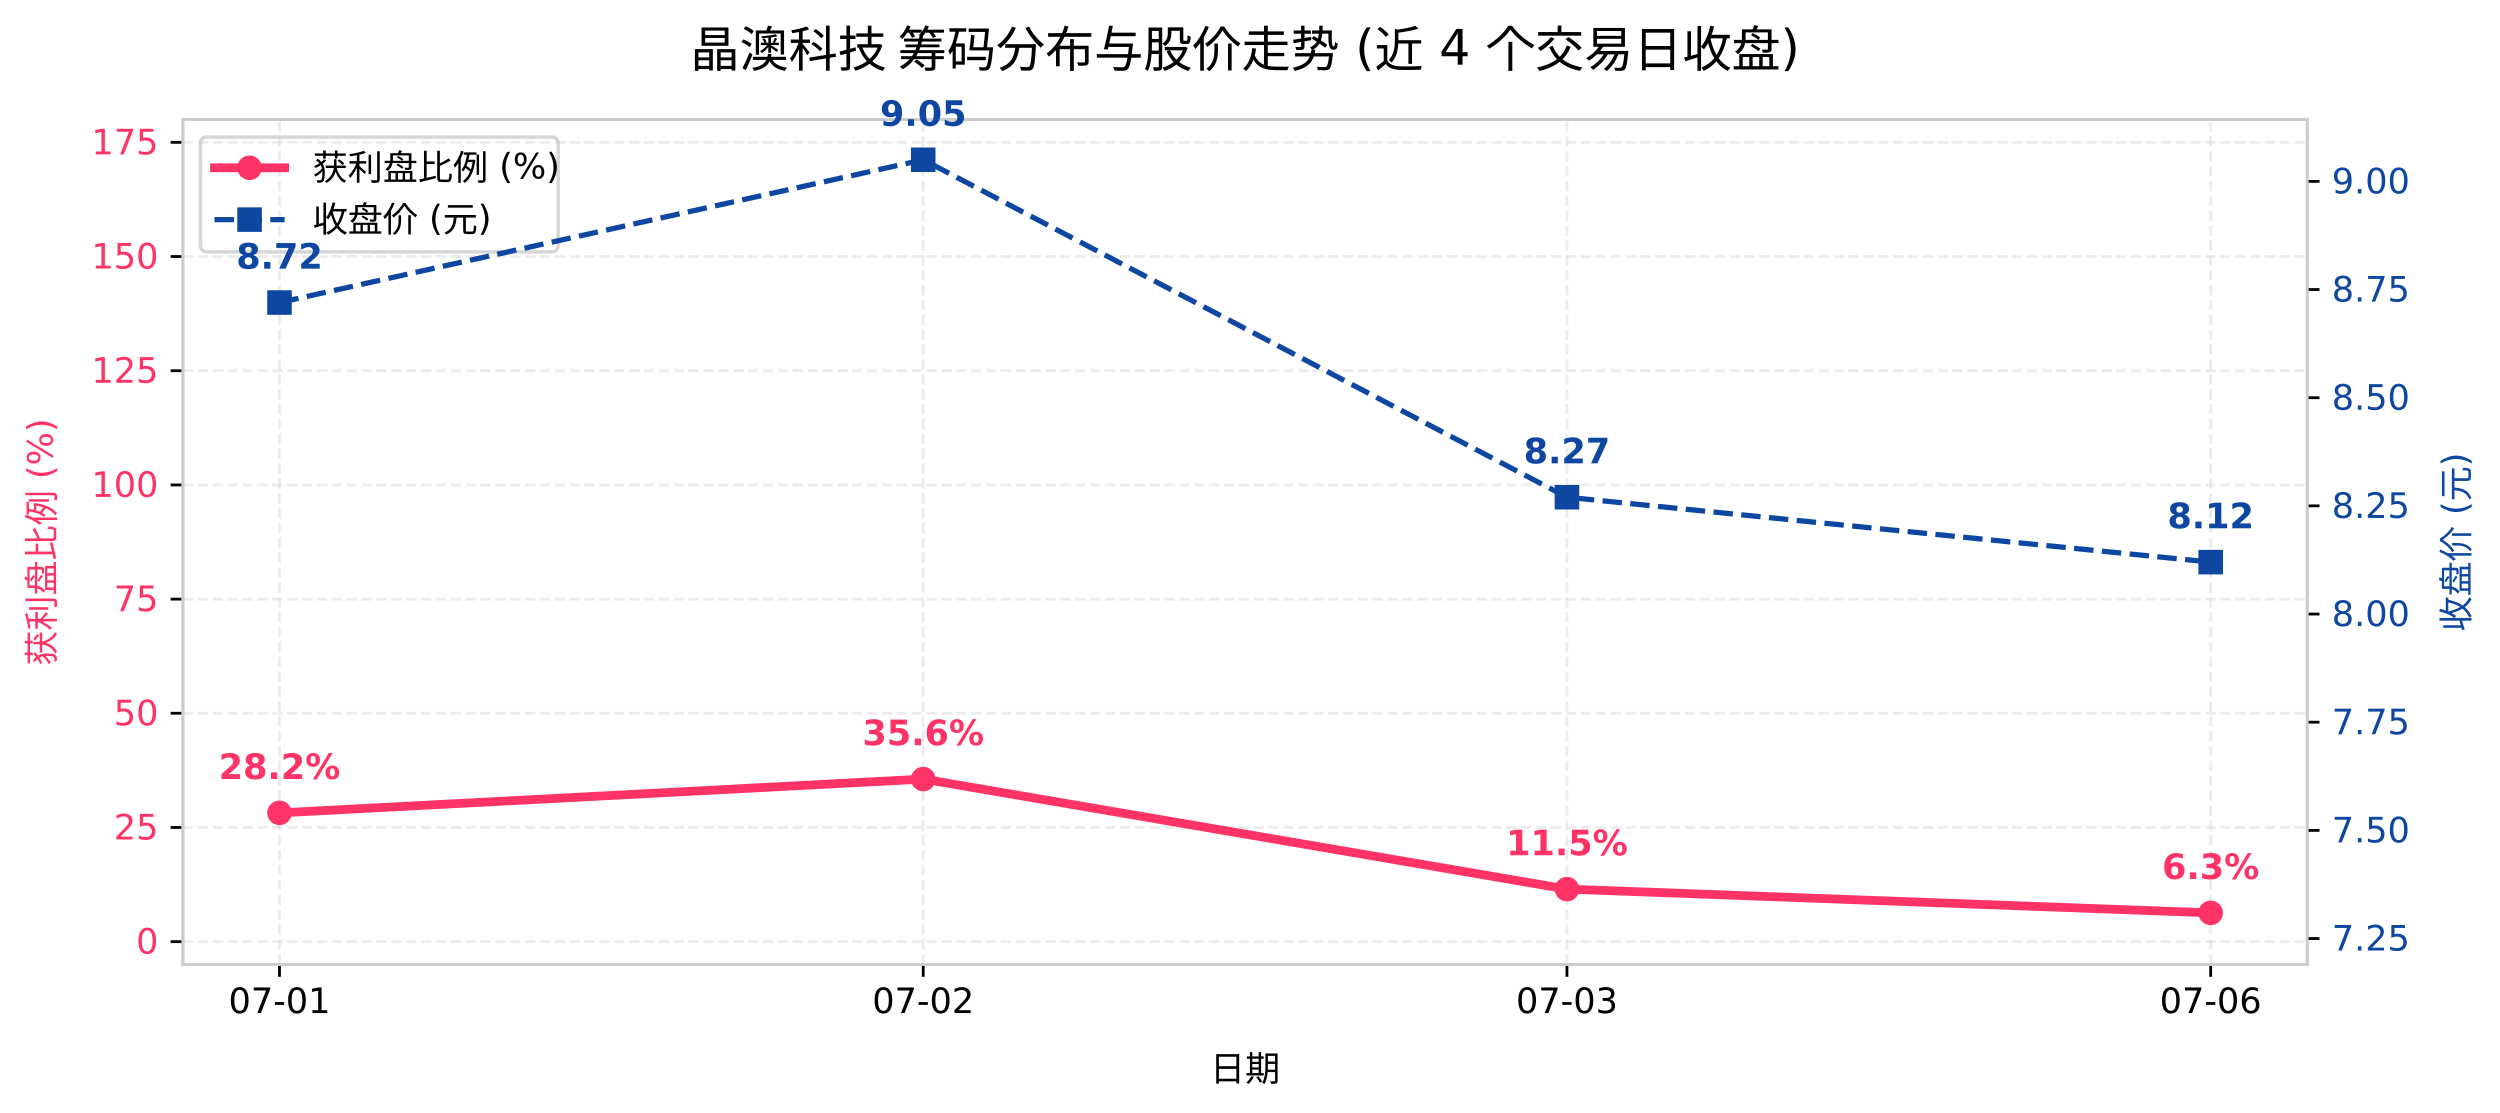
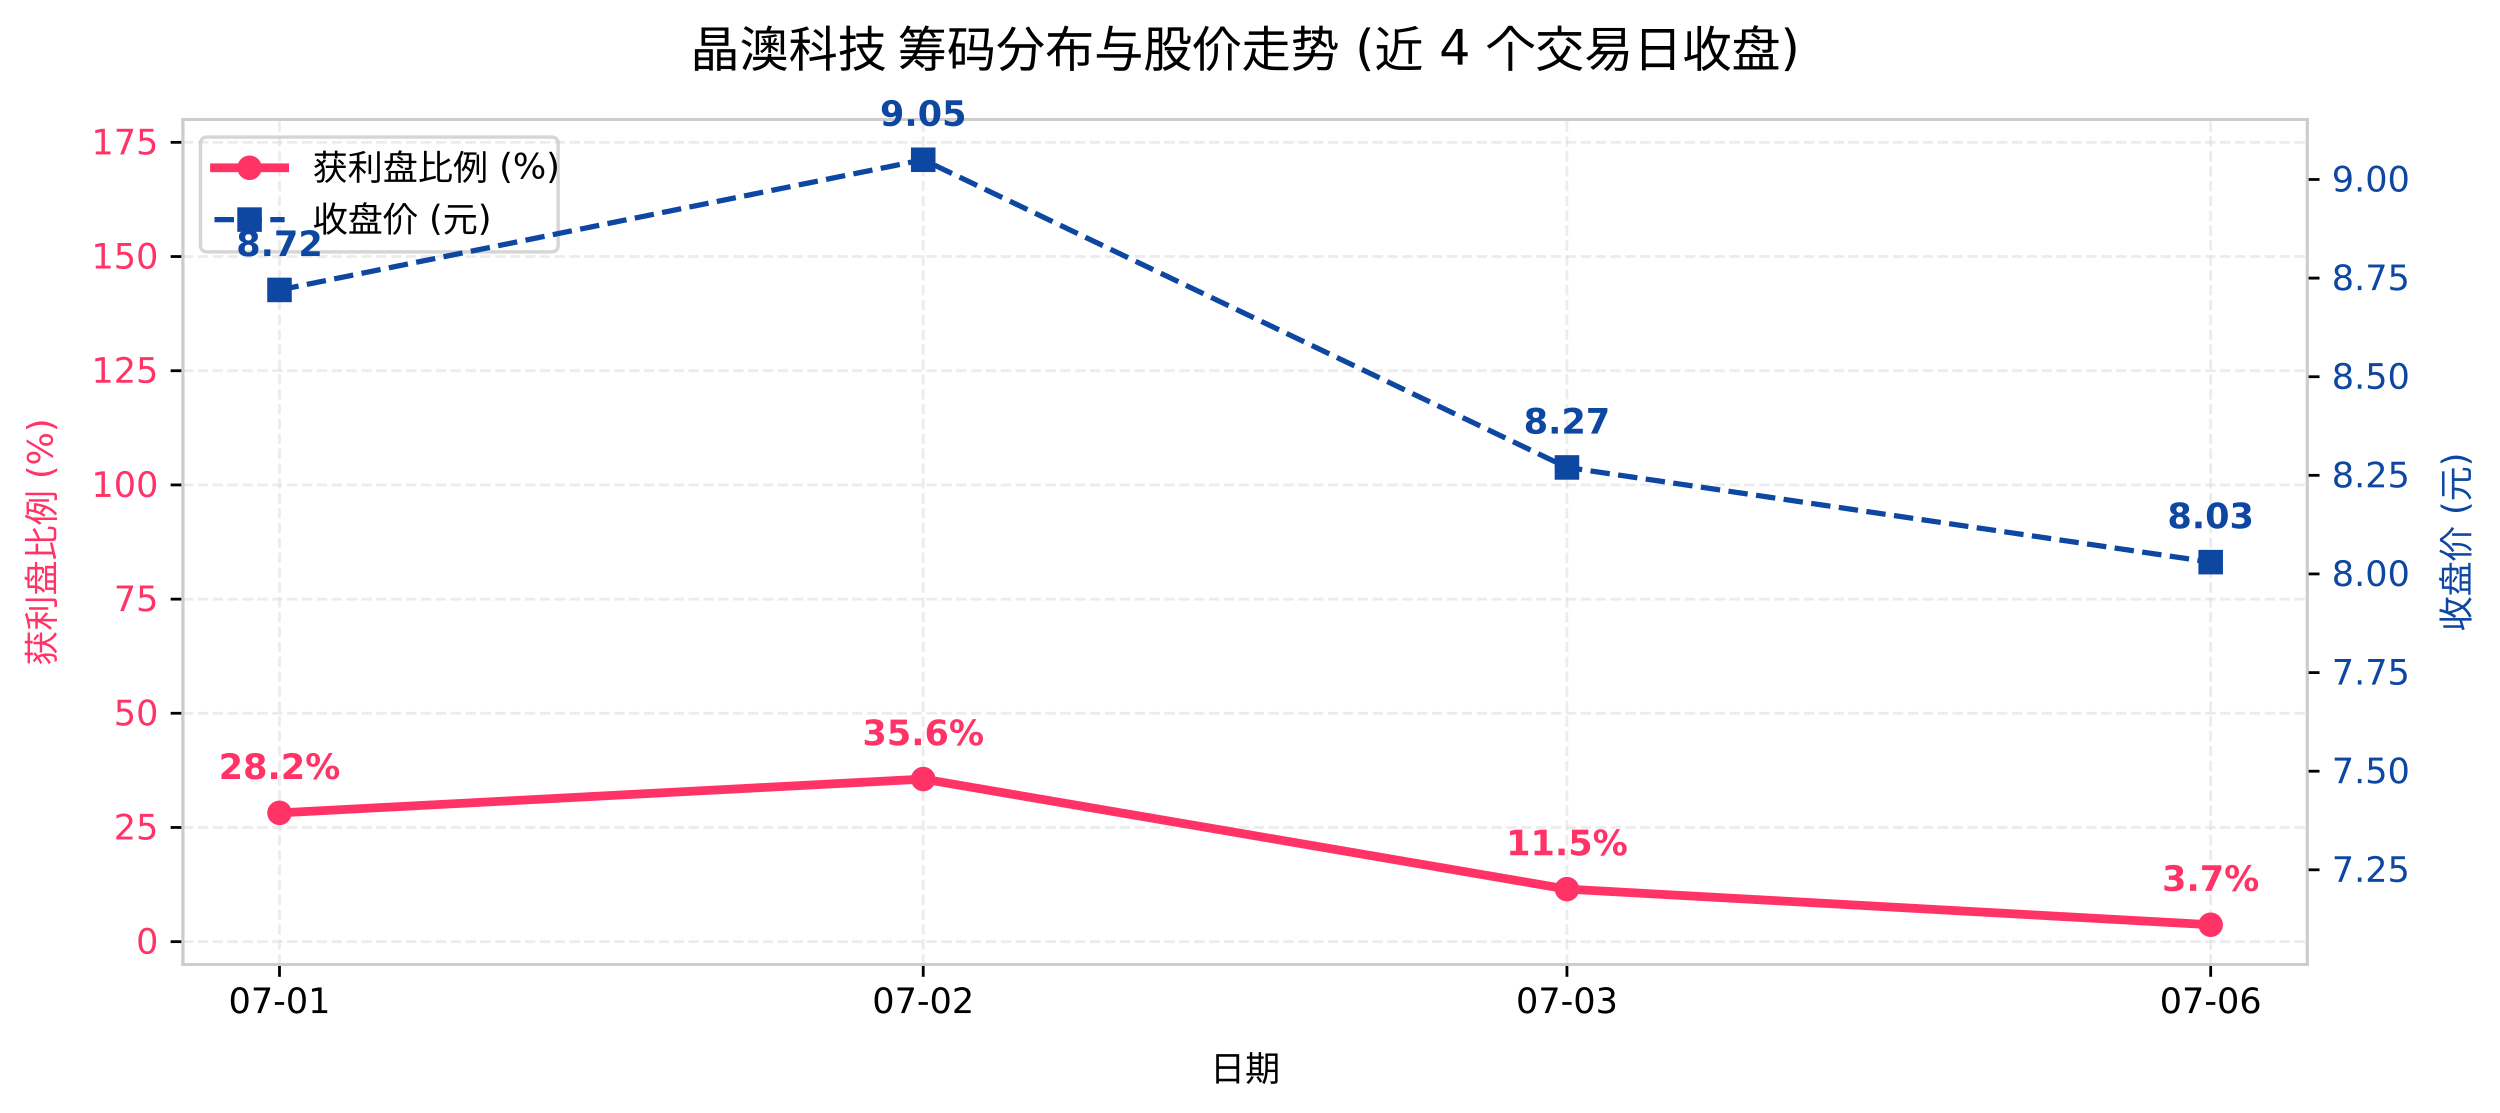
<svg xmlns="http://www.w3.org/2000/svg" xmlns:xlink="http://www.w3.org/1999/xlink" width="712.848pt" height="317.148pt" viewBox="0 0 712.848 317.148" version="1.1">
  <defs>
    <style type="text/css">*{stroke-linejoin: round; stroke-linecap: butt}</style>
  </defs>
  <g id="figure_1">
    <g id="patch_1">
      <path d="M 0 317.148  L 712.848 317.148  L 712.848 0  L 0 0  L 0 317.148  z " style="fill: none" />
    </g>
    <g id="axes_1">
      <g id="patch_2">
        <path d="M 52.163 275.017  L 657.883 275.017  L 657.883 34.08  L 52.163 34.08  L 52.163 275.017  z " style="fill: none" />
      </g>
      <g id="matplotlib.axis_1">
        <g id="xtick_1">
          <g id="line2d_1">
-             <path d="M 79.695 275.017  L 79.695 34.08  " clip-path="url(#p7a9f30eb45)" style="fill: none; stroke-dasharray: 2.96,1.28; stroke-dashoffset: 0; stroke: #e0e0e0; stroke-opacity: 0.6; stroke-width: 0.8" />
+             <path d="M 79.695 275.017  L 79.695 34.08  " clip-path="url(#pc506d1675e)" style="fill: none; stroke-dasharray: 2.96,1.28; stroke-dashoffset: 0; stroke: #e0e0e0; stroke-opacity: 0.6; stroke-width: 0.8" />
          </g>
          <g id="line2d_2">
            <defs>
-               <path id="m1a3f91d955" d="M 0 0  L 0 3.5  " style="stroke: #000000; stroke-width: 0.8" />
+               <path id="m7b9b523aff" d="M 0 0  L 0 3.5  " style="stroke: #000000; stroke-width: 0.8" />
            </defs>
            <g>
-               <use xlink:href="#m1a3f91d955" x="79.695" y="275.017" style="stroke: #000000; stroke-width: 0.8" />
+               <use xlink:href="#m7b9b523aff" x="79.695" y="275.017" style="stroke: #000000; stroke-width: 0.8" />
            </g>
          </g>
          <g id="text_1">
            <text style="font: 10px 'WenQuanYi Zen Hei', 'DejaVu Sans', 'Arial', sans-serif; text-anchor: middle" x="79.695" y="288.873" transform="rotate(-0 79.69523 288.8728)">07-01</text>
          </g>
        </g>
        <g id="xtick_2">
          <g id="line2d_3">
-             <path d="M 263.247 275.017  L 263.247 34.08  " clip-path="url(#p7a9f30eb45)" style="fill: none; stroke-dasharray: 2.96,1.28; stroke-dashoffset: 0; stroke: #e0e0e0; stroke-opacity: 0.6; stroke-width: 0.8" />
+             <path d="M 263.247 275.017  L 263.247 34.08  " clip-path="url(#pc506d1675e)" style="fill: none; stroke-dasharray: 2.96,1.28; stroke-dashoffset: 0; stroke: #e0e0e0; stroke-opacity: 0.6; stroke-width: 0.8" />
          </g>
          <g id="line2d_4">
            <g>
-               <use xlink:href="#m1a3f91d955" x="263.247" y="275.017" style="stroke: #000000; stroke-width: 0.8" />
+               <use xlink:href="#m7b9b523aff" x="263.247" y="275.017" style="stroke: #000000; stroke-width: 0.8" />
            </g>
          </g>
          <g id="text_2">
            <text style="font: 10px 'WenQuanYi Zen Hei', 'DejaVu Sans', 'Arial', sans-serif; text-anchor: middle" x="263.247" y="288.873" transform="rotate(-0 263.2467 288.8728)">07-02</text>
          </g>
        </g>
        <g id="xtick_3">
          <g id="line2d_5">
-             <path d="M 446.798 275.017  L 446.798 34.08  " clip-path="url(#p7a9f30eb45)" style="fill: none; stroke-dasharray: 2.96,1.28; stroke-dashoffset: 0; stroke: #e0e0e0; stroke-opacity: 0.6; stroke-width: 0.8" />
+             <path d="M 446.798 275.017  L 446.798 34.08  " clip-path="url(#pc506d1675e)" style="fill: none; stroke-dasharray: 2.96,1.28; stroke-dashoffset: 0; stroke: #e0e0e0; stroke-opacity: 0.6; stroke-width: 0.8" />
          </g>
          <g id="line2d_6">
            <g>
-               <use xlink:href="#m1a3f91d955" x="446.798" y="275.017" style="stroke: #000000; stroke-width: 0.8" />
+               <use xlink:href="#m7b9b523aff" x="446.798" y="275.017" style="stroke: #000000; stroke-width: 0.8" />
            </g>
          </g>
          <g id="text_3">
            <text style="font: 10px 'WenQuanYi Zen Hei', 'DejaVu Sans', 'Arial', sans-serif; text-anchor: middle" x="446.798" y="288.873" transform="rotate(-0 446.7983 288.8728)">07-03</text>
          </g>
        </g>
        <g id="xtick_4">
          <g id="line2d_7">
-             <path d="M 630.35 275.017  L 630.35 34.08  " clip-path="url(#p7a9f30eb45)" style="fill: none; stroke-dasharray: 2.96,1.28; stroke-dashoffset: 0; stroke: #e0e0e0; stroke-opacity: 0.6; stroke-width: 0.8" />
+             <path d="M 630.35 275.017  L 630.35 34.08  " clip-path="url(#pc506d1675e)" style="fill: none; stroke-dasharray: 2.96,1.28; stroke-dashoffset: 0; stroke: #e0e0e0; stroke-opacity: 0.6; stroke-width: 0.8" />
          </g>
          <g id="line2d_8">
            <g>
-               <use xlink:href="#m1a3f91d955" x="630.35" y="275.017" style="stroke: #000000; stroke-width: 0.8" />
+               <use xlink:href="#m7b9b523aff" x="630.35" y="275.017" style="stroke: #000000; stroke-width: 0.8" />
            </g>
          </g>
          <g id="text_4">
            <text style="font: 10px 'WenQuanYi Zen Hei', 'DejaVu Sans', 'Arial', sans-serif; text-anchor: middle" x="630.35" y="288.873" transform="rotate(-0 630.3498 288.8728)">07-06</text>
          </g>
        </g>
        <g id="text_5">
          <text style="font: 10px 'WenQuanYi Zen Hei', 'DejaVu Sans', 'Arial', sans-serif; text-anchor: middle" x="355.022" y="308.287" transform="rotate(-0 355.0225 308.2869)">日期</text>
        </g>
      </g>
      <g id="matplotlib.axis_2">
        <g id="ytick_1">
          <g id="line2d_9">
-             <path d="M 52.163 268.505  L 657.883 268.505  " clip-path="url(#p7a9f30eb45)" style="fill: none; stroke-dasharray: 2.96,1.28; stroke-dashoffset: 0; stroke: #e0e0e0; stroke-opacity: 0.6; stroke-width: 0.8" />
+             <path d="M 52.163 268.505  L 657.883 268.505  " clip-path="url(#pc506d1675e)" style="fill: none; stroke-dasharray: 2.96,1.28; stroke-dashoffset: 0; stroke: #e0e0e0; stroke-opacity: 0.6; stroke-width: 0.8" />
          </g>
          <g id="line2d_10">
            <defs>
-               <path id="mb8537d6955" d="M 0 0  L -3.5 0  " style="stroke: #000000; stroke-width: 0.8" />
+               <path id="mdefceb55d6" d="M 0 0  L -3.5 0  " style="stroke: #000000; stroke-width: 0.8" />
            </defs>
            <g>
-               <use xlink:href="#mb8537d6955" x="52.163" y="268.505" style="stroke: #000000; stroke-width: 0.8" />
+               <use xlink:href="#mdefceb55d6" x="52.163" y="268.505" style="stroke: #000000; stroke-width: 0.8" />
            </g>
          </g>
          <g id="text_6">
            <text style="fill: #ff3366; font: 10px 'WenQuanYi Zen Hei', 'DejaVu Sans', 'Arial', sans-serif; text-anchor: end" x="45.163" y="271.933" transform="rotate(-0 45.1625 271.9329)">0</text>
          </g>
        </g>
        <g id="ytick_2">
          <g id="line2d_11">
-             <path d="M 52.163 235.946  L 657.883 235.946  " clip-path="url(#p7a9f30eb45)" style="fill: none; stroke-dasharray: 2.96,1.28; stroke-dashoffset: 0; stroke: #e0e0e0; stroke-opacity: 0.6; stroke-width: 0.8" />
+             <path d="M 52.163 235.946  L 657.883 235.946  " clip-path="url(#pc506d1675e)" style="fill: none; stroke-dasharray: 2.96,1.28; stroke-dashoffset: 0; stroke: #e0e0e0; stroke-opacity: 0.6; stroke-width: 0.8" />
          </g>
          <g id="line2d_12">
            <g>
-               <use xlink:href="#mb8537d6955" x="52.163" y="235.946" style="stroke: #000000; stroke-width: 0.8" />
+               <use xlink:href="#mdefceb55d6" x="52.163" y="235.946" style="stroke: #000000; stroke-width: 0.8" />
            </g>
          </g>
          <g id="text_7">
            <text style="fill: #ff3366; font: 10px 'WenQuanYi Zen Hei', 'DejaVu Sans', 'Arial', sans-serif; text-anchor: end" x="45.163" y="239.374" transform="rotate(-0 45.1625 239.3739)">25</text>
          </g>
        </g>
        <g id="ytick_3">
          <g id="line2d_13">
-             <path d="M 52.163 203.387  L 657.883 203.387  " clip-path="url(#p7a9f30eb45)" style="fill: none; stroke-dasharray: 2.96,1.28; stroke-dashoffset: 0; stroke: #e0e0e0; stroke-opacity: 0.6; stroke-width: 0.8" />
+             <path d="M 52.163 203.387  L 657.883 203.387  " clip-path="url(#pc506d1675e)" style="fill: none; stroke-dasharray: 2.96,1.28; stroke-dashoffset: 0; stroke: #e0e0e0; stroke-opacity: 0.6; stroke-width: 0.8" />
          </g>
          <g id="line2d_14">
            <g>
-               <use xlink:href="#mb8537d6955" x="52.163" y="203.387" style="stroke: #000000; stroke-width: 0.8" />
+               <use xlink:href="#mdefceb55d6" x="52.163" y="203.387" style="stroke: #000000; stroke-width: 0.8" />
            </g>
          </g>
          <g id="text_8">
            <text style="fill: #ff3366; font: 10px 'WenQuanYi Zen Hei', 'DejaVu Sans', 'Arial', sans-serif; text-anchor: end" x="45.163" y="206.815" transform="rotate(-0 45.1625 206.815)">50</text>
          </g>
        </g>
        <g id="ytick_4">
          <g id="line2d_15">
-             <path d="M 52.163 170.828  L 657.883 170.828  " clip-path="url(#p7a9f30eb45)" style="fill: none; stroke-dasharray: 2.96,1.28; stroke-dashoffset: 0; stroke: #e0e0e0; stroke-opacity: 0.6; stroke-width: 0.8" />
+             <path d="M 52.163 170.828  L 657.883 170.828  " clip-path="url(#pc506d1675e)" style="fill: none; stroke-dasharray: 2.96,1.28; stroke-dashoffset: 0; stroke: #e0e0e0; stroke-opacity: 0.6; stroke-width: 0.8" />
          </g>
          <g id="line2d_16">
            <g>
-               <use xlink:href="#mb8537d6955" x="52.163" y="170.828" style="stroke: #000000; stroke-width: 0.8" />
+               <use xlink:href="#mdefceb55d6" x="52.163" y="170.828" style="stroke: #000000; stroke-width: 0.8" />
            </g>
          </g>
          <g id="text_9">
            <text style="fill: #ff3366; font: 10px 'WenQuanYi Zen Hei', 'DejaVu Sans', 'Arial', sans-serif; text-anchor: end" x="45.163" y="174.256" transform="rotate(-0 45.1625 174.256)">75</text>
          </g>
        </g>
        <g id="ytick_5">
          <g id="line2d_17">
-             <path d="M 52.163 138.269  L 657.883 138.269  " clip-path="url(#p7a9f30eb45)" style="fill: none; stroke-dasharray: 2.96,1.28; stroke-dashoffset: 0; stroke: #e0e0e0; stroke-opacity: 0.6; stroke-width: 0.8" />
+             <path d="M 52.163 138.269  L 657.883 138.269  " clip-path="url(#pc506d1675e)" style="fill: none; stroke-dasharray: 2.96,1.28; stroke-dashoffset: 0; stroke: #e0e0e0; stroke-opacity: 0.6; stroke-width: 0.8" />
          </g>
          <g id="line2d_18">
            <g>
-               <use xlink:href="#mb8537d6955" x="52.163" y="138.269" style="stroke: #000000; stroke-width: 0.8" />
+               <use xlink:href="#mdefceb55d6" x="52.163" y="138.269" style="stroke: #000000; stroke-width: 0.8" />
            </g>
          </g>
          <g id="text_10">
            <text style="fill: #ff3366; font: 10px 'WenQuanYi Zen Hei', 'DejaVu Sans', 'Arial', sans-serif; text-anchor: end" x="45.163" y="141.697" transform="rotate(-0 45.1625 141.6971)">100</text>
          </g>
        </g>
        <g id="ytick_6">
          <g id="line2d_19">
-             <path d="M 52.163 105.71  L 657.883 105.71  " clip-path="url(#p7a9f30eb45)" style="fill: none; stroke-dasharray: 2.96,1.28; stroke-dashoffset: 0; stroke: #e0e0e0; stroke-opacity: 0.6; stroke-width: 0.8" />
+             <path d="M 52.163 105.71  L 657.883 105.71  " clip-path="url(#pc506d1675e)" style="fill: none; stroke-dasharray: 2.96,1.28; stroke-dashoffset: 0; stroke: #e0e0e0; stroke-opacity: 0.6; stroke-width: 0.8" />
          </g>
          <g id="line2d_20">
            <g>
-               <use xlink:href="#mb8537d6955" x="52.163" y="105.71" style="stroke: #000000; stroke-width: 0.8" />
+               <use xlink:href="#mdefceb55d6" x="52.163" y="105.71" style="stroke: #000000; stroke-width: 0.8" />
            </g>
          </g>
          <g id="text_11">
            <text style="fill: #ff3366; font: 10px 'WenQuanYi Zen Hei', 'DejaVu Sans', 'Arial', sans-serif; text-anchor: end" x="45.163" y="109.138" transform="rotate(-0 45.1625 109.1381)">125</text>
          </g>
        </g>
        <g id="ytick_7">
          <g id="line2d_21">
-             <path d="M 52.163 73.151  L 657.883 73.151  " clip-path="url(#p7a9f30eb45)" style="fill: none; stroke-dasharray: 2.96,1.28; stroke-dashoffset: 0; stroke: #e0e0e0; stroke-opacity: 0.6; stroke-width: 0.8" />
+             <path d="M 52.163 73.151  L 657.883 73.151  " clip-path="url(#pc506d1675e)" style="fill: none; stroke-dasharray: 2.96,1.28; stroke-dashoffset: 0; stroke: #e0e0e0; stroke-opacity: 0.6; stroke-width: 0.8" />
          </g>
          <g id="line2d_22">
            <g>
-               <use xlink:href="#mb8537d6955" x="52.163" y="73.151" style="stroke: #000000; stroke-width: 0.8" />
+               <use xlink:href="#mdefceb55d6" x="52.163" y="73.151" style="stroke: #000000; stroke-width: 0.8" />
            </g>
          </g>
          <g id="text_12">
            <text style="fill: #ff3366; font: 10px 'WenQuanYi Zen Hei', 'DejaVu Sans', 'Arial', sans-serif; text-anchor: end" x="45.163" y="76.579" transform="rotate(-0 45.1625 76.57918)">150</text>
          </g>
        </g>
        <g id="ytick_8">
          <g id="line2d_23">
-             <path d="M 52.163 40.592  L 657.883 40.592  " clip-path="url(#p7a9f30eb45)" style="fill: none; stroke-dasharray: 2.96,1.28; stroke-dashoffset: 0; stroke: #e0e0e0; stroke-opacity: 0.6; stroke-width: 0.8" />
+             <path d="M 52.163 40.592  L 657.883 40.592  " clip-path="url(#pc506d1675e)" style="fill: none; stroke-dasharray: 2.96,1.28; stroke-dashoffset: 0; stroke: #e0e0e0; stroke-opacity: 0.6; stroke-width: 0.8" />
          </g>
          <g id="line2d_24">
            <g>
-               <use xlink:href="#mb8537d6955" x="52.163" y="40.592" style="stroke: #000000; stroke-width: 0.8" />
+               <use xlink:href="#mdefceb55d6" x="52.163" y="40.592" style="stroke: #000000; stroke-width: 0.8" />
            </g>
          </g>
          <g id="text_13">
            <text style="fill: #ff3366; font: 10px 'WenQuanYi Zen Hei', 'DejaVu Sans', 'Arial', sans-serif; text-anchor: end" x="45.163" y="44.02" transform="rotate(-0 45.1625 44.02023)">175</text>
          </g>
        </g>
        <g id="text_14">
          <text style="fill: #ff3366; font: 10px 'WenQuanYi Zen Hei', 'DejaVu Sans', 'Arial', sans-serif; text-anchor: middle" x="15.463" y="154.548" transform="rotate(-90 15.4625 154.5484)">获利盘比例 (%)</text>
        </g>
      </g>
      <g id="line2d_25">
-         <path d="M 79.695 231.778  L 263.247 222.141  L 446.798 253.528  L 630.35 260.3  " clip-path="url(#p7a9f30eb45)" style="fill: none; stroke: #ff3366; stroke-width: 2.5; stroke-linecap: square" />
+         <path d="M 79.695 231.778  L 263.247 222.141  L 446.798 253.528  L 630.35 263.686  " clip-path="url(#pc506d1675e)" style="fill: none; stroke: #ff3366; stroke-width: 2.5; stroke-linecap: square" />
        <defs>
-           <path id="m9db28c6552" d="M 0 3  C 0.796 3 1.559 2.684 2.121 2.121  C 2.684 1.559 3 0.796 3 0  C 3 -0.796 2.684 -1.559 2.121 -2.121  C 1.559 -2.684 0.796 -3 0 -3  C -0.796 -3 -1.559 -2.684 -2.121 -2.121  C -2.684 -1.559 -3 -0.796 -3 0  C -3 0.796 -2.684 1.559 -2.121 2.121  C -1.559 2.684 -0.796 3 0 3  z " style="stroke: #ff3366" />
+           <path id="m6bfcfc3885" d="M 0 3  C 0.796 3 1.559 2.684 2.121 2.121  C 2.684 1.559 3 0.796 3 0  C 3 -0.796 2.684 -1.559 2.121 -2.121  C 1.559 -2.684 0.796 -3 0 -3  C -0.796 -3 -1.559 -2.684 -2.121 -2.121  C -2.684 -1.559 -3 -0.796 -3 0  C -3 0.796 -2.684 1.559 -2.121 2.121  C -1.559 2.684 -0.796 3 0 3  z " style="stroke: #ff3366" />
        </defs>
-         <g clip-path="url(#p7a9f30eb45)">
-           <use xlink:href="#m9db28c6552" x="79.695" y="231.778" style="fill: #ff3366; stroke: #ff3366" />
-           <use xlink:href="#m9db28c6552" x="263.247" y="222.141" style="fill: #ff3366; stroke: #ff3366" />
-           <use xlink:href="#m9db28c6552" x="446.798" y="253.528" style="fill: #ff3366; stroke: #ff3366" />
-           <use xlink:href="#m9db28c6552" x="630.35" y="260.3" style="fill: #ff3366; stroke: #ff3366" />
+         <g clip-path="url(#pc506d1675e)">
+           <use xlink:href="#m6bfcfc3885" x="79.695" y="231.778" style="fill: #ff3366; stroke: #ff3366" />
+           <use xlink:href="#m6bfcfc3885" x="263.247" y="222.141" style="fill: #ff3366; stroke: #ff3366" />
+           <use xlink:href="#m6bfcfc3885" x="446.798" y="253.528" style="fill: #ff3366; stroke: #ff3366" />
+           <use xlink:href="#m6bfcfc3885" x="630.35" y="263.686" style="fill: #ff3366; stroke: #ff3366" />
        </g>
      </g>
      <g id="patch_3">
        <path d="M 52.163 275.017  L 52.163 34.08  " style="fill: none; stroke: #cccccc; stroke-width: 0.8; stroke-linejoin: miter; stroke-linecap: square" />
      </g>
      <g id="patch_4">
        <path d="M 657.883 275.017  L 657.883 34.08  " style="fill: none; stroke: #cccccc; stroke-width: 0.8; stroke-linejoin: miter; stroke-linecap: square" />
      </g>
      <g id="patch_5">
        <path d="M 52.163 275.017  L 657.883 275.017  " style="fill: none; stroke: #cccccc; stroke-width: 0.8; stroke-linejoin: miter; stroke-linecap: square" />
      </g>
      <g id="patch_6">
        <path d="M 52.163 34.08  L 657.883 34.08  " style="fill: none; stroke: #cccccc; stroke-width: 0.8; stroke-linejoin: miter; stroke-linecap: square" />
      </g>
      <g id="text_15">
        <text style="fill: #ff3366; font: 700 10px 'WenQuanYi Zen Hei', 'DejaVu Sans', 'Arial', sans-serif; text-anchor: middle" x="79.695" y="222.117" transform="rotate(-0 79.69523 222.1173)">28.2%</text>
      </g>
      <g id="text_16">
        <text style="fill: #ff3366; font: 700 10px 'WenQuanYi Zen Hei', 'DejaVu Sans', 'Arial', sans-serif; text-anchor: middle" x="263.247" y="212.48" transform="rotate(-0 263.2467 212.4799)">35.6%</text>
      </g>
      <g id="text_17">
        <text style="fill: #ff3366; font: 700 10px 'WenQuanYi Zen Hei', 'DejaVu Sans', 'Arial', sans-serif; text-anchor: middle" x="446.798" y="243.867" transform="rotate(-0 446.7983 243.8667)">11.5%</text>
      </g>
      <g id="text_18">
-         <text style="fill: #ff3366; font: 700 10px 'WenQuanYi Zen Hei', 'DejaVu Sans', 'Arial', sans-serif; text-anchor: middle" x="630.35" y="250.639" transform="rotate(-0 630.3498 250.639)">6.3%</text>
+         <text style="fill: #ff3366; font: 700 10px 'WenQuanYi Zen Hei', 'DejaVu Sans', 'Arial', sans-serif; text-anchor: middle" x="630.35" y="254.025" transform="rotate(-0 630.3498 254.0251)">3.7%</text>
      </g>
      <g id="legend_1">
        <g id="patch_7">
          <path d="M 59.163 71.829  L 157.15 71.829  Q 159.15 71.829 159.15 69.829  L 159.15 41.08  Q 159.15 39.08 157.15 39.08  L 59.163 39.08  Q 57.163 39.08 57.163 41.08  L 57.163 69.829  Q 57.163 71.829 59.163 71.829  L 59.163 71.829  z " style="fill: none; opacity: 0.8; stroke: #cccccc; stroke-linejoin: miter" />
        </g>
        <g id="line2d_26">
          <path d="M 61.163 47.843  L 71.162 47.843  L 81.162 47.843  " style="fill: none; stroke: #ff3366; stroke-width: 2.5; stroke-linecap: square" />
          <g>
-             <use xlink:href="#m9db28c6552" x="71.162" y="47.843" style="fill: #ff3366; stroke: #ff3366" />
+             <use xlink:href="#m6bfcfc3885" x="71.162" y="47.843" style="fill: #ff3366; stroke: #ff3366" />
          </g>
        </g>
        <g id="text_19">
          <text style="font: 10px 'WenQuanYi Zen Hei', 'DejaVu Sans', 'Arial', sans-serif; text-anchor: start" x="89.162" y="51.343" transform="rotate(-0 89.1625 51.34281)">获利盘比例 (%)</text>
        </g>
        <g id="line2d_27">
          <path d="M 61.163 62.619  L 71.162 62.619  L 81.162 62.619  " style="fill: none; stroke-dasharray: 5.55,2.4; stroke-dashoffset: 0; stroke: #0d47a1; stroke-width: 1.5" />
          <defs>
-             <path id="mfc17d726b0" d="M -3 3  L 3 3  L 3 -3  L -3 -3  z " style="stroke: #0d47a1; stroke-linejoin: miter" />
+             <path id="m8068a0da9f" d="M -3 3  L 3 3  L 3 -3  L -3 -3  z " style="stroke: #0d47a1; stroke-linejoin: miter" />
          </defs>
          <g>
-             <use xlink:href="#mfc17d726b0" x="71.162" y="62.619" style="fill: #0d47a1; stroke: #0d47a1; stroke-linejoin: miter" />
+             <use xlink:href="#m8068a0da9f" x="71.162" y="62.619" style="fill: #0d47a1; stroke: #0d47a1; stroke-linejoin: miter" />
          </g>
        </g>
        <g id="text_20">
          <text style="font: 10px 'WenQuanYi Zen Hei', 'DejaVu Sans', 'Arial', sans-serif; text-anchor: start" x="89.162" y="66.119" transform="rotate(-0 89.1625 66.11938)">收盘价 (元)</text>
        </g>
      </g>
    </g>
    <g id="axes_2">
      <g id="matplotlib.axis_3">
        <g id="ytick_9">
          <g id="line2d_28">
            <defs>
-               <path id="ma50310f973" d="M 0 0  L 3.5 0  " style="stroke: #000000; stroke-width: 0.8" />
+               <path id="m65463a5524" d="M 0 0  L 3.5 0  " style="stroke: #000000; stroke-width: 0.8" />
            </defs>
            <g>
-               <use xlink:href="#ma50310f973" x="657.883" y="267.615" style="stroke: #000000; stroke-width: 0.8" />
+               <use xlink:href="#m65463a5524" x="657.883" y="248.021" style="stroke: #000000; stroke-width: 0.8" />
            </g>
          </g>
          <g id="text_21">
-             <text style="fill: #0d47a1; font: 10px 'WenQuanYi Zen Hei', 'DejaVu Sans', 'Arial', sans-serif; text-anchor: start" x="664.883" y="271.043" transform="rotate(-0 664.8825 271.0427)">7.25</text>
+             <text style="fill: #0d47a1; font: 10px 'WenQuanYi Zen Hei', 'DejaVu Sans', 'Arial', sans-serif; text-anchor: start" x="664.883" y="251.449" transform="rotate(-0 664.8825 251.449)">7.25</text>
          </g>
        </g>
        <g id="ytick_10">
          <g id="line2d_29">
            <g>
-               <use xlink:href="#ma50310f973" x="657.883" y="236.773" style="stroke: #000000; stroke-width: 0.8" />
+               <use xlink:href="#m65463a5524" x="657.883" y="219.9" style="stroke: #000000; stroke-width: 0.8" />
            </g>
          </g>
          <g id="text_22">
-             <text style="fill: #0d47a1; font: 10px 'WenQuanYi Zen Hei', 'DejaVu Sans', 'Arial', sans-serif; text-anchor: start" x="664.883" y="240.201" transform="rotate(-0 664.8825 240.2008)">7.50</text>
+             <text style="fill: #0d47a1; font: 10px 'WenQuanYi Zen Hei', 'DejaVu Sans', 'Arial', sans-serif; text-anchor: start" x="664.883" y="223.329" transform="rotate(-0 664.8825 223.3286)">7.50</text>
          </g>
        </g>
        <g id="ytick_11">
          <g id="line2d_30">
            <g>
-               <use xlink:href="#ma50310f973" x="657.883" y="205.931" style="stroke: #000000; stroke-width: 0.8" />
+               <use xlink:href="#m65463a5524" x="657.883" y="191.78" style="stroke: #000000; stroke-width: 0.8" />
            </g>
          </g>
          <g id="text_23">
-             <text style="fill: #0d47a1; font: 10px 'WenQuanYi Zen Hei', 'DejaVu Sans', 'Arial', sans-serif; text-anchor: start" x="664.883" y="209.359" transform="rotate(-0 664.8825 209.359)">7.75</text>
+             <text style="fill: #0d47a1; font: 10px 'WenQuanYi Zen Hei', 'DejaVu Sans', 'Arial', sans-serif; text-anchor: start" x="664.883" y="195.208" transform="rotate(-0 664.8825 195.2081)">7.75</text>
          </g>
        </g>
        <g id="ytick_12">
          <g id="line2d_31">
            <g>
-               <use xlink:href="#ma50310f973" x="657.883" y="175.089" style="stroke: #000000; stroke-width: 0.8" />
+               <use xlink:href="#m65463a5524" x="657.883" y="163.659" style="stroke: #000000; stroke-width: 0.8" />
            </g>
          </g>
          <g id="text_24">
-             <text style="fill: #0d47a1; font: 10px 'WenQuanYi Zen Hei', 'DejaVu Sans', 'Arial', sans-serif; text-anchor: start" x="664.883" y="178.517" transform="rotate(-0 664.8825 178.5172)">8.00</text>
+             <text style="fill: #0d47a1; font: 10px 'WenQuanYi Zen Hei', 'DejaVu Sans', 'Arial', sans-serif; text-anchor: start" x="664.883" y="167.088" transform="rotate(-0 664.8825 167.0876)">8.00</text>
          </g>
        </g>
        <g id="ytick_13">
          <g id="line2d_32">
            <g>
-               <use xlink:href="#ma50310f973" x="657.883" y="144.247" style="stroke: #000000; stroke-width: 0.8" />
+               <use xlink:href="#m65463a5524" x="657.883" y="135.539" style="stroke: #000000; stroke-width: 0.8" />
            </g>
          </g>
          <g id="text_25">
-             <text style="fill: #0d47a1; font: 10px 'WenQuanYi Zen Hei', 'DejaVu Sans', 'Arial', sans-serif; text-anchor: start" x="664.883" y="147.675" transform="rotate(-0 664.8825 147.6754)">8.25</text>
+             <text style="fill: #0d47a1; font: 10px 'WenQuanYi Zen Hei', 'DejaVu Sans', 'Arial', sans-serif; text-anchor: start" x="664.883" y="138.967" transform="rotate(-0 664.8825 138.9671)">8.25</text>
          </g>
        </g>
        <g id="ytick_14">
          <g id="line2d_33">
            <g>
-               <use xlink:href="#ma50310f973" x="657.883" y="113.405" style="stroke: #000000; stroke-width: 0.8" />
+               <use xlink:href="#m65463a5524" x="657.883" y="107.419" style="stroke: #000000; stroke-width: 0.8" />
            </g>
          </g>
          <g id="text_26">
-             <text style="fill: #0d47a1; font: 10px 'WenQuanYi Zen Hei', 'DejaVu Sans', 'Arial', sans-serif; text-anchor: start" x="664.883" y="116.834" transform="rotate(-0 664.8825 116.8336)">8.50</text>
+             <text style="fill: #0d47a1; font: 10px 'WenQuanYi Zen Hei', 'DejaVu Sans', 'Arial', sans-serif; text-anchor: start" x="664.883" y="110.847" transform="rotate(-0 664.8825 110.8466)">8.50</text>
          </g>
        </g>
        <g id="ytick_15">
          <g id="line2d_34">
            <g>
-               <use xlink:href="#ma50310f973" x="657.883" y="82.564" style="stroke: #000000; stroke-width: 0.8" />
+               <use xlink:href="#m65463a5524" x="657.883" y="79.298" style="stroke: #000000; stroke-width: 0.8" />
            </g>
          </g>
          <g id="text_27">
-             <text style="fill: #0d47a1; font: 10px 'WenQuanYi Zen Hei', 'DejaVu Sans', 'Arial', sans-serif; text-anchor: start" x="664.883" y="85.992" transform="rotate(-0 664.8825 85.99177)">8.75</text>
+             <text style="fill: #0d47a1; font: 10px 'WenQuanYi Zen Hei', 'DejaVu Sans', 'Arial', sans-serif; text-anchor: start" x="664.883" y="82.726" transform="rotate(-0 664.8825 82.72616)">8.75</text>
          </g>
        </g>
        <g id="ytick_16">
          <g id="line2d_35">
            <g>
-               <use xlink:href="#ma50310f973" x="657.883" y="51.722" style="stroke: #000000; stroke-width: 0.8" />
+               <use xlink:href="#m65463a5524" x="657.883" y="51.178" style="stroke: #000000; stroke-width: 0.8" />
            </g>
          </g>
          <g id="text_28">
-             <text style="fill: #0d47a1; font: 10px 'WenQuanYi Zen Hei', 'DejaVu Sans', 'Arial', sans-serif; text-anchor: start" x="664.883" y="55.15" transform="rotate(-0 664.8825 55.14995)">9.00</text>
+             <text style="fill: #0d47a1; font: 10px 'WenQuanYi Zen Hei', 'DejaVu Sans', 'Arial', sans-serif; text-anchor: start" x="664.883" y="54.606" transform="rotate(-0 664.8825 54.60569)">9.00</text>
          </g>
        </g>
        <g id="text_29">
          <text style="fill: #0d47a1; font: 10px 'WenQuanYi Zen Hei', 'DejaVu Sans', 'Arial', sans-serif; text-anchor: middle" x="703.939" y="154.548" transform="rotate(-90 703.9388 154.5484)">收盘价 (元)</text>
        </g>
      </g>
      <g id="line2d_36">
-         <path d="M 79.695 86.265  L 263.247 45.553  L 446.798 141.78  L 630.35 160.285  " clip-path="url(#p7a9f30eb45)" style="fill: none; stroke-dasharray: 5.55,2.4; stroke-dashoffset: 0; stroke: #0d47a1; stroke-width: 1.5" />
-         <g clip-path="url(#p7a9f30eb45)">
-           <use xlink:href="#mfc17d726b0" x="79.695" y="86.265" style="fill: #0d47a1; stroke: #0d47a1; stroke-linejoin: miter" />
-           <use xlink:href="#mfc17d726b0" x="263.247" y="45.553" style="fill: #0d47a1; stroke: #0d47a1; stroke-linejoin: miter" />
-           <use xlink:href="#mfc17d726b0" x="446.798" y="141.78" style="fill: #0d47a1; stroke: #0d47a1; stroke-linejoin: miter" />
-           <use xlink:href="#mfc17d726b0" x="630.35" y="160.285" style="fill: #0d47a1; stroke: #0d47a1; stroke-linejoin: miter" />
+         <path d="M 79.695 82.672  L 263.247 45.553  L 446.798 133.289  L 630.35 160.285  " clip-path="url(#pc506d1675e)" style="fill: none; stroke-dasharray: 5.55,2.4; stroke-dashoffset: 0; stroke: #0d47a1; stroke-width: 1.5" />
+         <g clip-path="url(#pc506d1675e)">
+           <use xlink:href="#m8068a0da9f" x="79.695" y="82.672" style="fill: #0d47a1; stroke: #0d47a1; stroke-linejoin: miter" />
+           <use xlink:href="#m8068a0da9f" x="263.247" y="45.553" style="fill: #0d47a1; stroke: #0d47a1; stroke-linejoin: miter" />
+           <use xlink:href="#m8068a0da9f" x="446.798" y="133.289" style="fill: #0d47a1; stroke: #0d47a1; stroke-linejoin: miter" />
+           <use xlink:href="#m8068a0da9f" x="630.35" y="160.285" style="fill: #0d47a1; stroke: #0d47a1; stroke-linejoin: miter" />
        </g>
      </g>
      <g id="patch_8">
        <path d="M 52.163 275.017  L 52.163 34.08  " style="fill: none; stroke: #cccccc; stroke-width: 0.8; stroke-linejoin: miter; stroke-linecap: square" />
      </g>
      <g id="patch_9">
        <path d="M 657.883 275.017  L 657.883 34.08  " style="fill: none; stroke: #cccccc; stroke-width: 0.8; stroke-linejoin: miter; stroke-linecap: square" />
      </g>
      <g id="patch_10">
        <path d="M 52.163 275.017  L 657.883 275.017  " style="fill: none; stroke: #cccccc; stroke-width: 0.8; stroke-linejoin: miter; stroke-linecap: square" />
      </g>
      <g id="patch_11">
        <path d="M 52.163 34.08  L 657.883 34.08  " style="fill: none; stroke: #cccccc; stroke-width: 0.8; stroke-linejoin: miter; stroke-linecap: square" />
      </g>
      <g id="text_30">
-         <text style="fill: #0d47a1; font: 700 10px 'WenQuanYi Zen Hei', 'DejaVu Sans', 'Arial', sans-serif; text-anchor: middle" x="79.695" y="76.604" transform="rotate(-0 79.69523 76.60372)">8.72</text>
+         <text style="fill: #0d47a1; font: 700 10px 'WenQuanYi Zen Hei', 'DejaVu Sans', 'Arial', sans-serif; text-anchor: middle" x="79.695" y="73.012" transform="rotate(-0 79.69523 73.01156)">8.72</text>
      </g>
      <g id="text_31">
        <text style="fill: #0d47a1; font: 700 10px 'WenQuanYi Zen Hei', 'DejaVu Sans', 'Arial', sans-serif; text-anchor: middle" x="263.247" y="35.893" transform="rotate(-0 263.2467 35.89253)">9.05</text>
      </g>
      <g id="text_32">
-         <text style="fill: #0d47a1; font: 700 10px 'WenQuanYi Zen Hei', 'DejaVu Sans', 'Arial', sans-serif; text-anchor: middle" x="446.798" y="132.119" transform="rotate(-0 446.7983 132.119)">8.27</text>
+         <text style="fill: #0d47a1; font: 700 10px 'WenQuanYi Zen Hei', 'DejaVu Sans', 'Arial', sans-serif; text-anchor: middle" x="446.798" y="123.628" transform="rotate(-0 446.7983 123.6284)">8.27</text>
      </g>
      <g id="text_33">
-         <text style="fill: #0d47a1; font: 700 10px 'WenQuanYi Zen Hei', 'DejaVu Sans', 'Arial', sans-serif; text-anchor: middle" x="630.35" y="150.624" transform="rotate(-0 630.3498 150.6241)">8.12</text>
+         <text style="fill: #0d47a1; font: 700 10px 'WenQuanYi Zen Hei', 'DejaVu Sans', 'Arial', sans-serif; text-anchor: middle" x="630.35" y="150.624" transform="rotate(-0 630.3498 150.6241)">8.03</text>
      </g>
      <g id="text_34">
        <text style="font: 14px 'WenQuanYi Zen Hei', 'DejaVu Sans', 'Arial', sans-serif; text-anchor: middle" x="355.022" y="19.08" transform="rotate(-0 355.0225 19.08031)">晶澳科技 筹码分布与股价走势 (近 4 个交易日收盘)</text>
      </g>
    </g>
  </g>
  <defs>
-     <clipPath id="p7a9f30eb45">
+     <clipPath id="pc506d1675e">
      <rect x="52.163" y="34.08" width="605.72" height="240.936" />
    </clipPath>
  </defs>
</svg>
